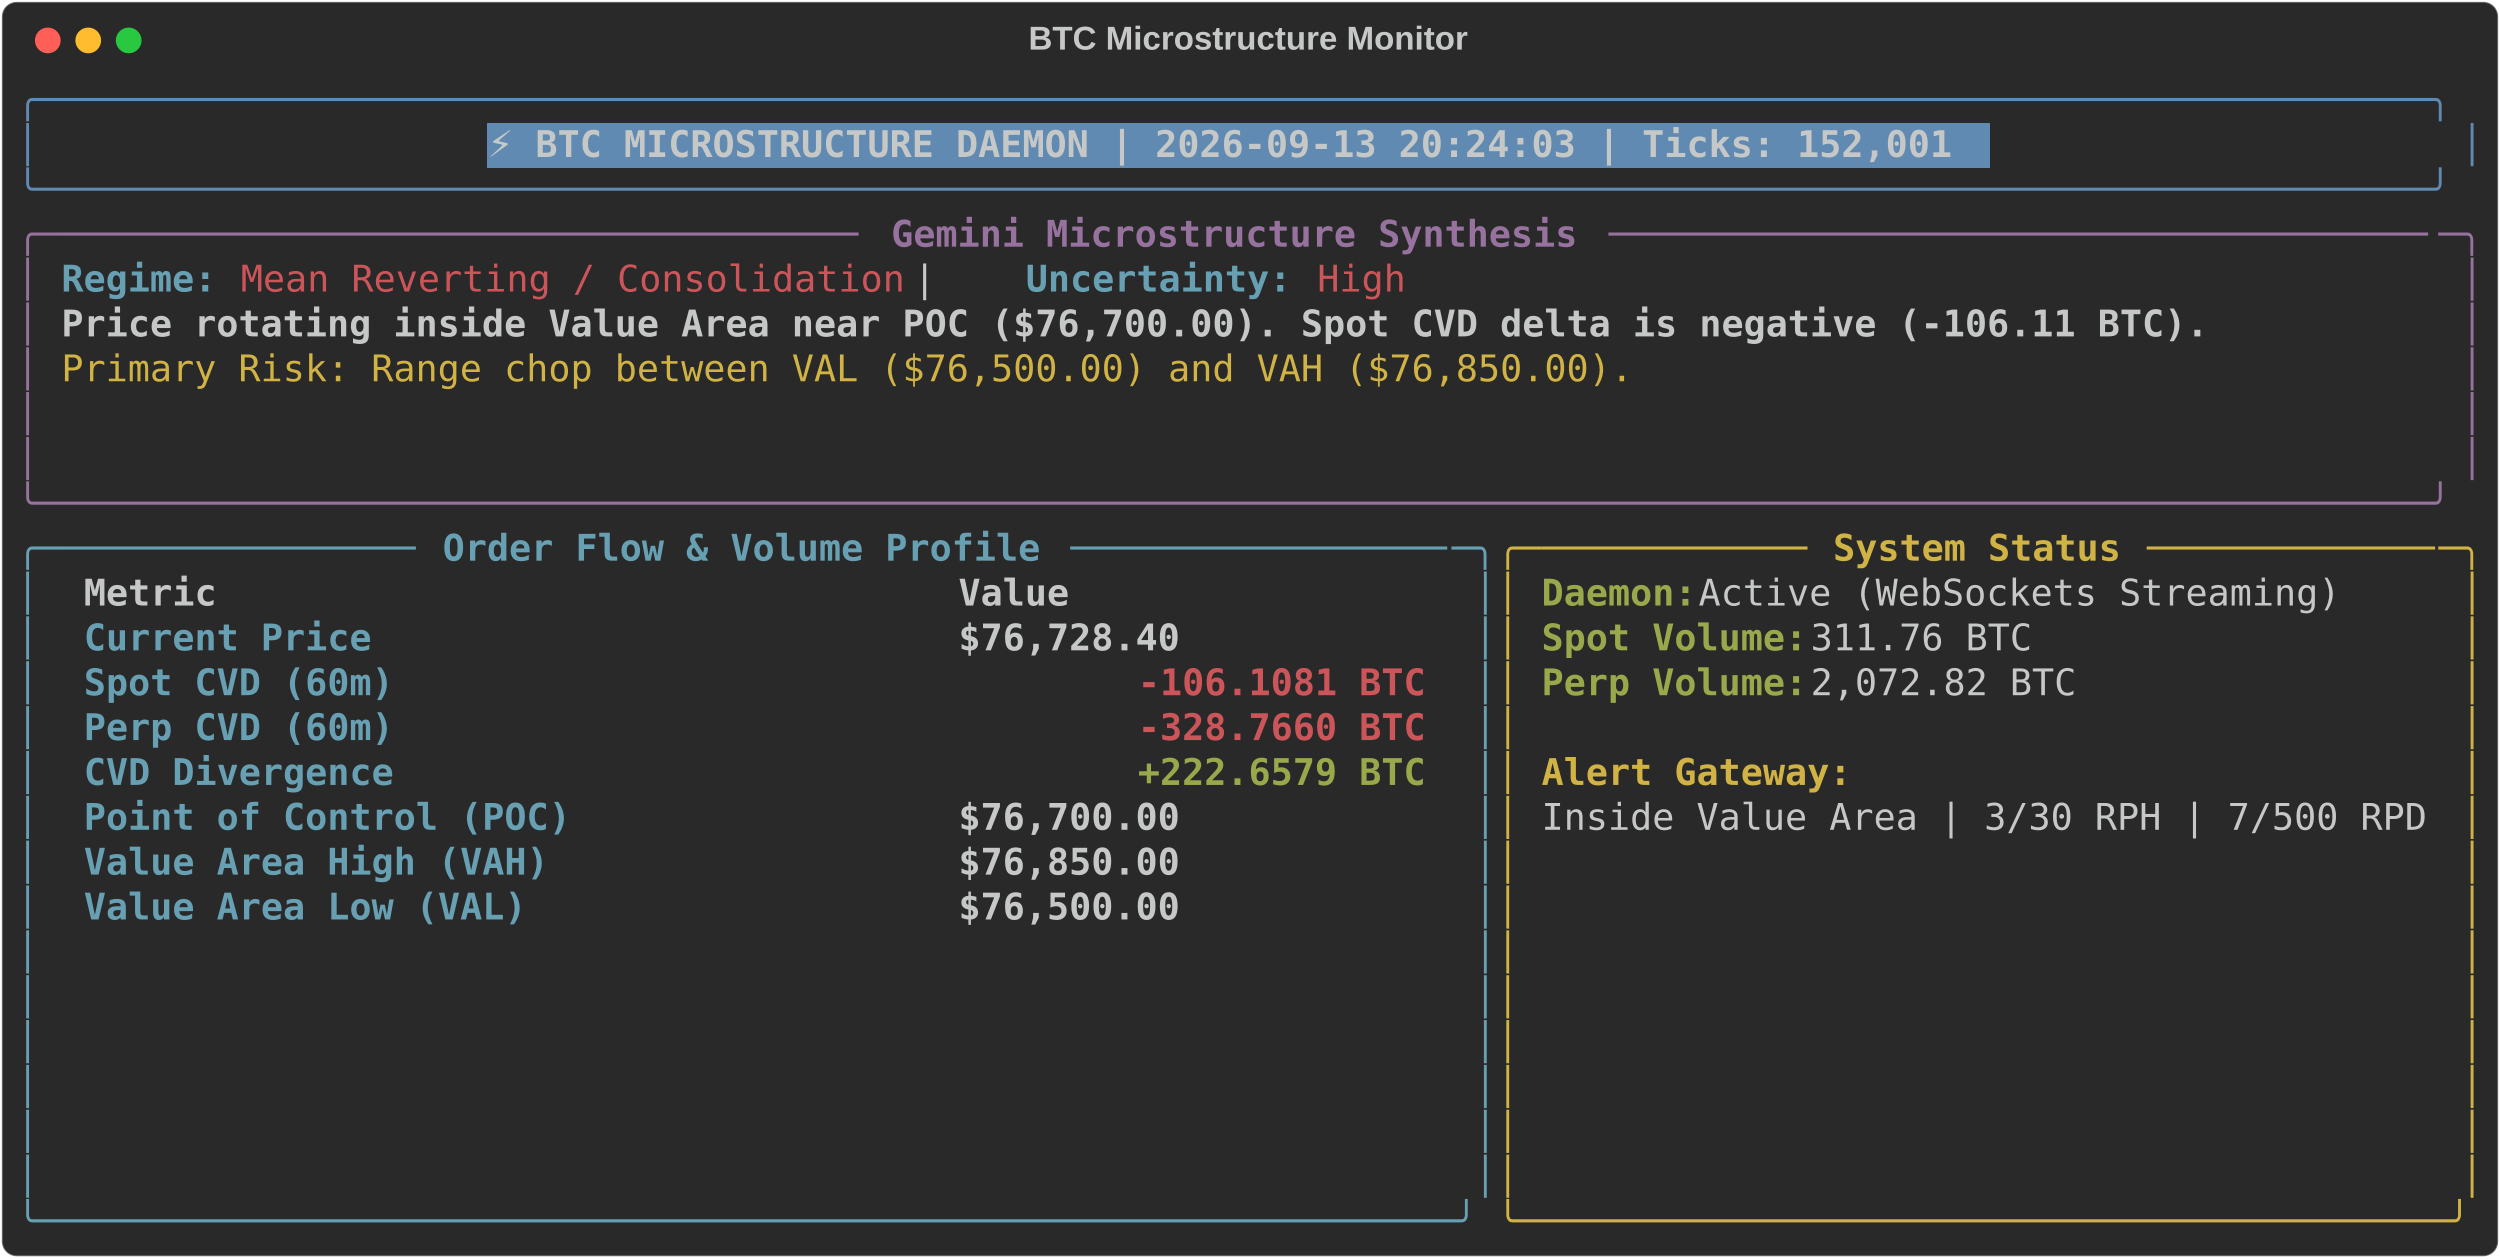
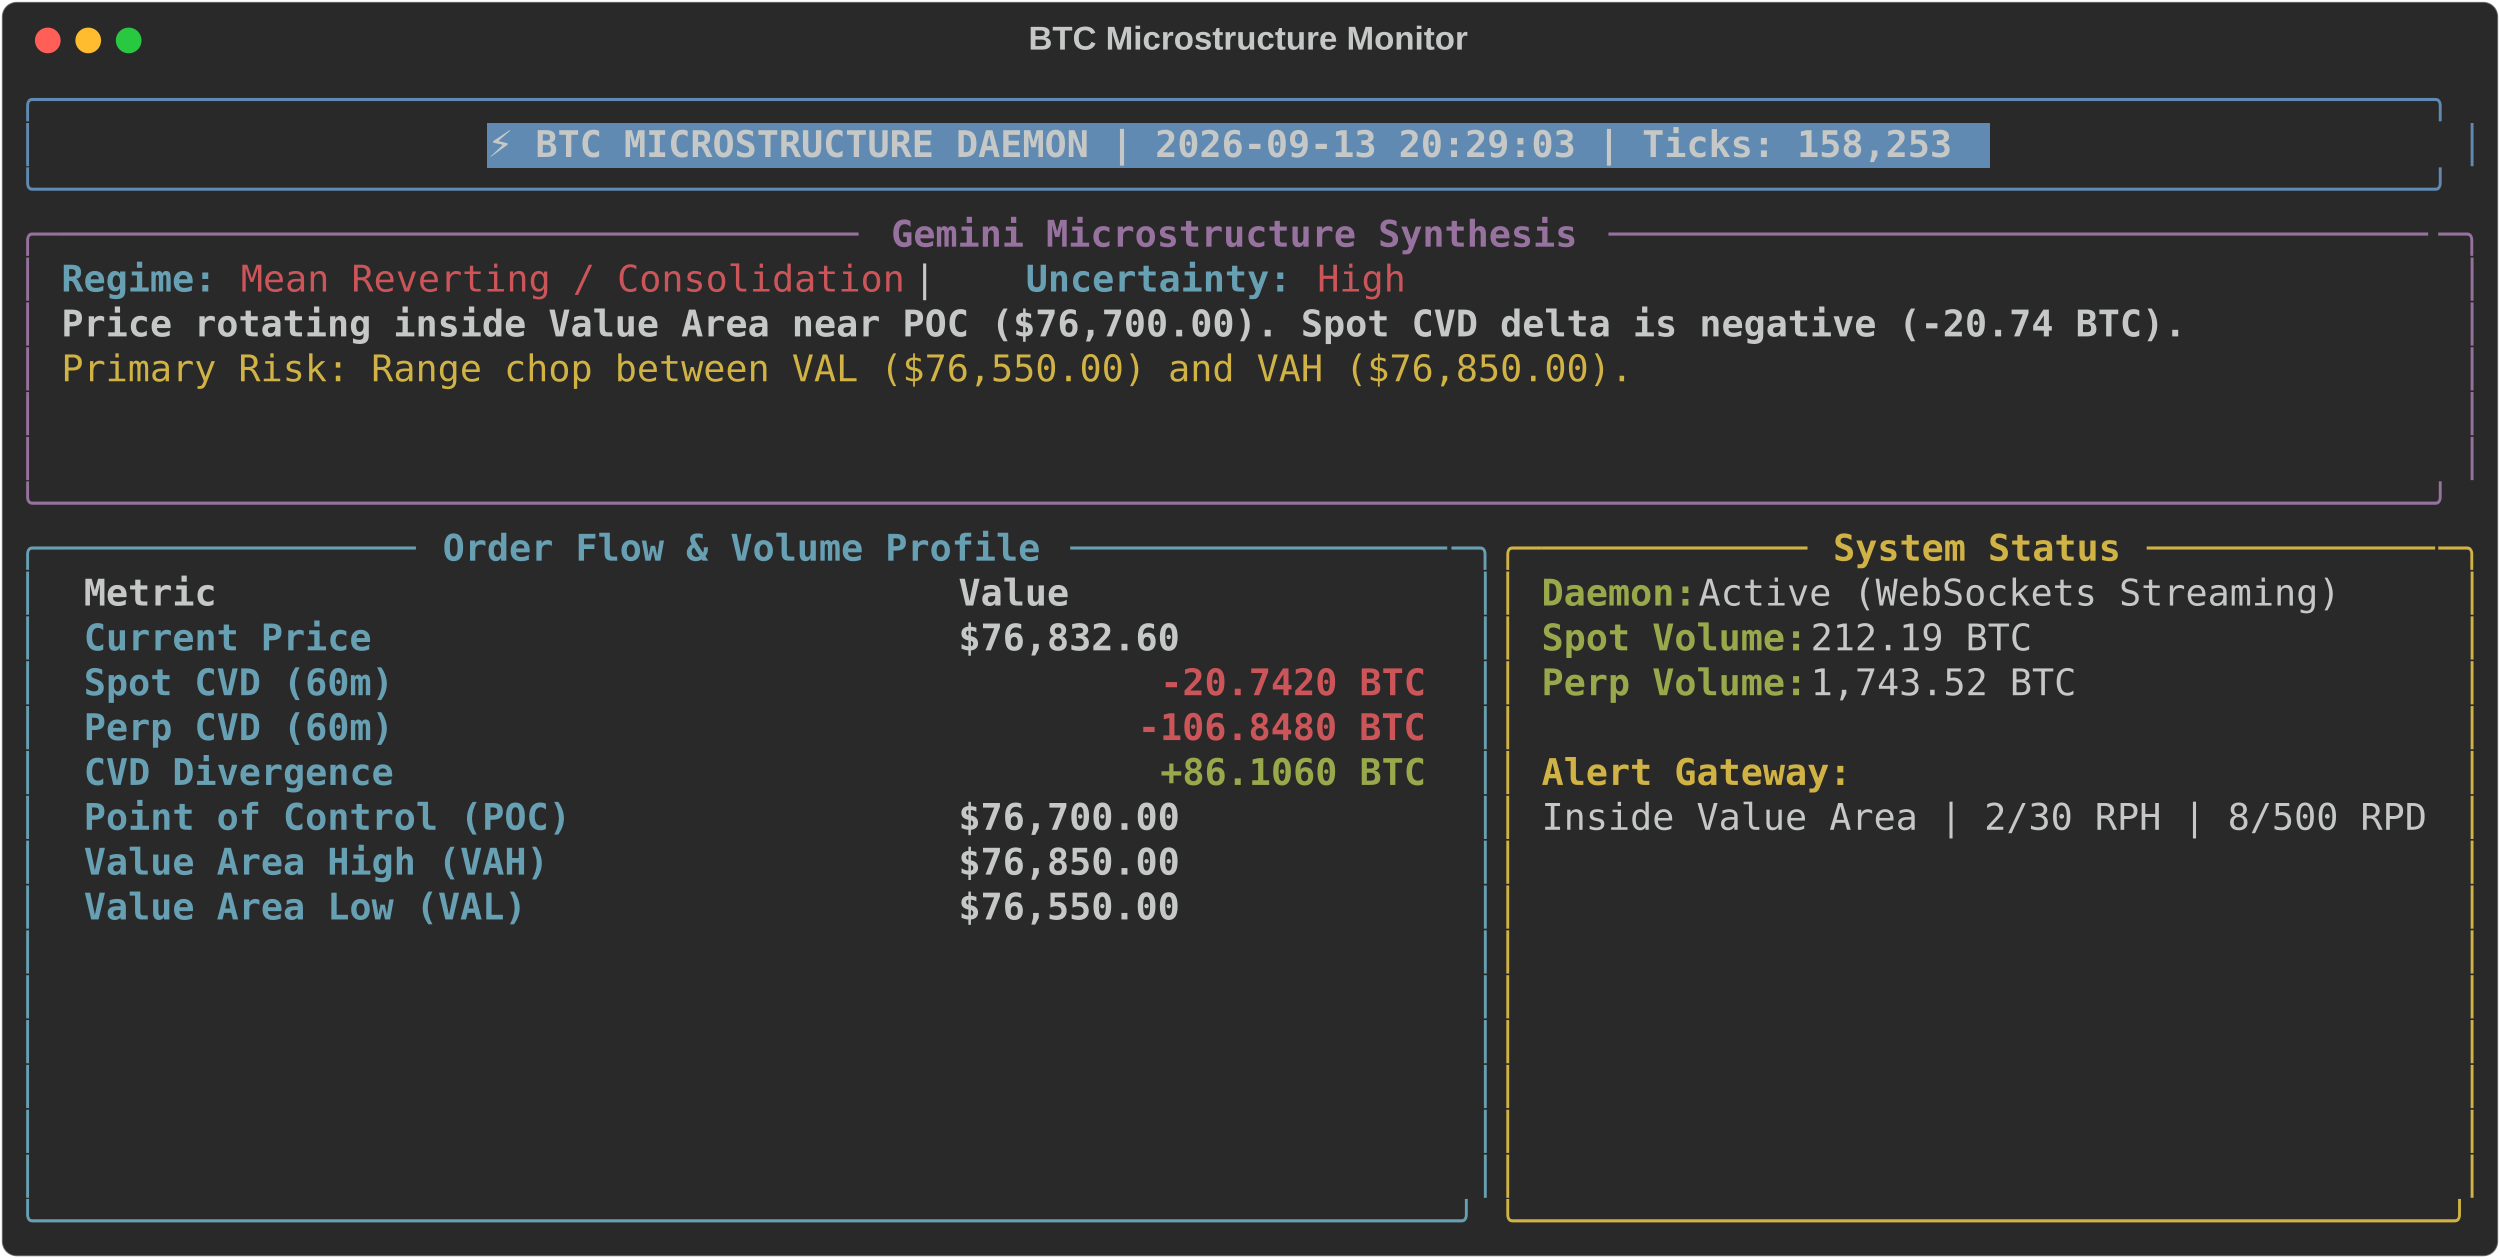
<svg xmlns="http://www.w3.org/2000/svg" class="rich-terminal" viewBox="0 0 1360 684.4">
  <style>

    @font-face {
        font-family: "Fira Code";
        src: local("FiraCode-Regular"),
                url("https://cdnjs.cloudflare.com/ajax/libs/firacode/6.2.0/woff2/FiraCode-Regular.woff2") format("woff2"),
                url("https://cdnjs.cloudflare.com/ajax/libs/firacode/6.2.0/woff/FiraCode-Regular.woff") format("woff");
        font-style: normal;
        font-weight: 400;
    }
    @font-face {
        font-family: "Fira Code";
        src: local("FiraCode-Bold"),
                url("https://cdnjs.cloudflare.com/ajax/libs/firacode/6.2.0/woff2/FiraCode-Bold.woff2") format("woff2"),
                url("https://cdnjs.cloudflare.com/ajax/libs/firacode/6.2.0/woff/FiraCode-Bold.woff") format("woff");
        font-style: bold;
        font-weight: 700;
    }

-     .terminal-3070117604-matrix {
+     .terminal-2724021951-matrix {
        font-family: Fira Code, monospace;
        font-size: 20px;
        line-height: 24.4px;
        font-variant-east-asian: full-width;
    }

-     .terminal-3070117604-title {
+     .terminal-2724021951-title {
        font-size: 18px;
        font-weight: bold;
        font-family: arial;
    }

-     .terminal-3070117604-r1 { fill: #608ab1 }
- .terminal-3070117604-r2 { fill: #c5c8c6 }
- .terminal-3070117604-r3 { fill: #c5c8c6;font-weight: bold }
- .terminal-3070117604-r4 { fill: #98729f }
- .terminal-3070117604-r5 { fill: #98729f;font-weight: bold }
- .terminal-3070117604-r6 { fill: #68a0b3;font-weight: bold }
- .terminal-3070117604-r7 { fill: #cc555a }
- .terminal-3070117604-r8 { fill: #d0b344 }
- .terminal-3070117604-r9 { fill: #68a0b3 }
- .terminal-3070117604-r10 { fill: #d0b344;font-weight: bold }
- .terminal-3070117604-r11 { fill: #98a84b;font-weight: bold }
- .terminal-3070117604-r12 { fill: #cc555a;font-weight: bold }
+     .terminal-2724021951-r1 { fill: #608ab1 }
+ .terminal-2724021951-r2 { fill: #c5c8c6 }
+ .terminal-2724021951-r3 { fill: #c5c8c6;font-weight: bold }
+ .terminal-2724021951-r4 { fill: #98729f }
+ .terminal-2724021951-r5 { fill: #98729f;font-weight: bold }
+ .terminal-2724021951-r6 { fill: #68a0b3;font-weight: bold }
+ .terminal-2724021951-r7 { fill: #cc555a }
+ .terminal-2724021951-r8 { fill: #d0b344 }
+ .terminal-2724021951-r9 { fill: #68a0b3 }
+ .terminal-2724021951-r10 { fill: #d0b344;font-weight: bold }
+ .terminal-2724021951-r11 { fill: #98a84b;font-weight: bold }
+ .terminal-2724021951-r12 { fill: #cc555a;font-weight: bold }
    </style>
  <defs>
-     <clipPath id="terminal-3070117604-clip-terminal">
+     <clipPath id="terminal-2724021951-clip-terminal">
      <rect x="0" y="0" width="1341.0" height="633.4" />
    </clipPath>
-     <clipPath id="terminal-3070117604-line-0">
+     <clipPath id="terminal-2724021951-line-0">
      <rect x="0" y="1.5" width="1342" height="24.65" />
    </clipPath>
-     <clipPath id="terminal-3070117604-line-1">
+     <clipPath id="terminal-2724021951-line-1">
      <rect x="0" y="25.9" width="1342" height="24.65" />
    </clipPath>
-     <clipPath id="terminal-3070117604-line-2">
+     <clipPath id="terminal-2724021951-line-2">
      <rect x="0" y="50.3" width="1342" height="24.65" />
    </clipPath>
-     <clipPath id="terminal-3070117604-line-3">
+     <clipPath id="terminal-2724021951-line-3">
      <rect x="0" y="74.7" width="1342" height="24.65" />
    </clipPath>
-     <clipPath id="terminal-3070117604-line-4">
+     <clipPath id="terminal-2724021951-line-4">
      <rect x="0" y="99.1" width="1342" height="24.65" />
    </clipPath>
-     <clipPath id="terminal-3070117604-line-5">
+     <clipPath id="terminal-2724021951-line-5">
      <rect x="0" y="123.5" width="1342" height="24.65" />
    </clipPath>
-     <clipPath id="terminal-3070117604-line-6">
+     <clipPath id="terminal-2724021951-line-6">
      <rect x="0" y="147.9" width="1342" height="24.65" />
    </clipPath>
-     <clipPath id="terminal-3070117604-line-7">
+     <clipPath id="terminal-2724021951-line-7">
      <rect x="0" y="172.3" width="1342" height="24.65" />
    </clipPath>
-     <clipPath id="terminal-3070117604-line-8">
+     <clipPath id="terminal-2724021951-line-8">
      <rect x="0" y="196.7" width="1342" height="24.65" />
    </clipPath>
-     <clipPath id="terminal-3070117604-line-9">
+     <clipPath id="terminal-2724021951-line-9">
      <rect x="0" y="221.1" width="1342" height="24.65" />
    </clipPath>
-     <clipPath id="terminal-3070117604-line-10">
+     <clipPath id="terminal-2724021951-line-10">
      <rect x="0" y="245.5" width="1342" height="24.65" />
    </clipPath>
-     <clipPath id="terminal-3070117604-line-11">
+     <clipPath id="terminal-2724021951-line-11">
      <rect x="0" y="269.9" width="1342" height="24.65" />
    </clipPath>
-     <clipPath id="terminal-3070117604-line-12">
+     <clipPath id="terminal-2724021951-line-12">
      <rect x="0" y="294.3" width="1342" height="24.65" />
    </clipPath>
-     <clipPath id="terminal-3070117604-line-13">
+     <clipPath id="terminal-2724021951-line-13">
      <rect x="0" y="318.7" width="1342" height="24.65" />
    </clipPath>
-     <clipPath id="terminal-3070117604-line-14">
+     <clipPath id="terminal-2724021951-line-14">
      <rect x="0" y="343.1" width="1342" height="24.65" />
    </clipPath>
-     <clipPath id="terminal-3070117604-line-15">
+     <clipPath id="terminal-2724021951-line-15">
      <rect x="0" y="367.5" width="1342" height="24.65" />
    </clipPath>
-     <clipPath id="terminal-3070117604-line-16">
+     <clipPath id="terminal-2724021951-line-16">
      <rect x="0" y="391.9" width="1342" height="24.65" />
    </clipPath>
-     <clipPath id="terminal-3070117604-line-17">
+     <clipPath id="terminal-2724021951-line-17">
      <rect x="0" y="416.3" width="1342" height="24.65" />
    </clipPath>
-     <clipPath id="terminal-3070117604-line-18">
+     <clipPath id="terminal-2724021951-line-18">
      <rect x="0" y="440.7" width="1342" height="24.65" />
    </clipPath>
-     <clipPath id="terminal-3070117604-line-19">
+     <clipPath id="terminal-2724021951-line-19">
      <rect x="0" y="465.1" width="1342" height="24.65" />
    </clipPath>
-     <clipPath id="terminal-3070117604-line-20">
+     <clipPath id="terminal-2724021951-line-20">
      <rect x="0" y="489.5" width="1342" height="24.65" />
    </clipPath>
-     <clipPath id="terminal-3070117604-line-21">
+     <clipPath id="terminal-2724021951-line-21">
      <rect x="0" y="513.9" width="1342" height="24.65" />
    </clipPath>
-     <clipPath id="terminal-3070117604-line-22">
+     <clipPath id="terminal-2724021951-line-22">
      <rect x="0" y="538.3" width="1342" height="24.65" />
    </clipPath>
-     <clipPath id="terminal-3070117604-line-23">
+     <clipPath id="terminal-2724021951-line-23">
      <rect x="0" y="562.7" width="1342" height="24.65" />
    </clipPath>
-     <clipPath id="terminal-3070117604-line-24">
+     <clipPath id="terminal-2724021951-line-24">
      <rect x="0" y="587.1" width="1342" height="24.65" />
    </clipPath>
  </defs>
  <rect fill="#292929" stroke="rgba(255,255,255,0.35)" stroke-width="1" x="1" y="1" width="1358" height="682.4" rx="8" />
-   <text class="terminal-3070117604-title" fill="#c5c8c6" text-anchor="middle" x="679" y="27">BTC Microstructure Monitor</text>
+   <text class="terminal-2724021951-title" fill="#c5c8c6" text-anchor="middle" x="679" y="27">BTC Microstructure Monitor</text>
  <g transform="translate(26,22)">
    <circle cx="0" cy="0" r="7" fill="#ff5f57" />
    <circle cx="22" cy="0" r="7" fill="#febc2e" />
    <circle cx="44" cy="0" r="7" fill="#28c840" />
  </g>
-   <g transform="translate(9, 41)" clip-path="url(#terminal-3070117604-clip-terminal)">
+   <g transform="translate(9, 41)" clip-path="url(#terminal-2724021951-clip-terminal)">
    <rect fill="#608ab1" x="256.2" y="25.9" width="817.4" height="24.65" shape-rendering="crispEdges" />
-     <g class="terminal-3070117604-matrix">
-       <text class="terminal-3070117604-r1" x="0" y="20" textLength="1342" clip-path="url(#terminal-3070117604-line-0)">╭────────────────────────────────────────────────────────────────────────────────────────────────────────────╮</text>
-       <text class="terminal-3070117604-r2" x="1342" y="20" textLength="12.2" clip-path="url(#terminal-3070117604-line-0)">
- </text>
-       <text class="terminal-3070117604-r1" x="0" y="44.4" textLength="12.2" clip-path="url(#terminal-3070117604-line-1)">│</text>
-       <text class="terminal-3070117604-r3" x="256.2" y="44.4" textLength="805.2" clip-path="url(#terminal-3070117604-line-1)">⚡ BTC MICROSTRUCTURE DAEMON | 2026-09-13 20:24:03 | Ticks: 152,001</text>
-       <text class="terminal-3070117604-r1" x="1329.8" y="44.4" textLength="12.2" clip-path="url(#terminal-3070117604-line-1)">│</text>
-       <text class="terminal-3070117604-r2" x="1342" y="44.4" textLength="12.2" clip-path="url(#terminal-3070117604-line-1)">
- </text>
-       <text class="terminal-3070117604-r1" x="0" y="68.8" textLength="1342" clip-path="url(#terminal-3070117604-line-2)">╰────────────────────────────────────────────────────────────────────────────────────────────────────────────╯</text>
-       <text class="terminal-3070117604-r2" x="1342" y="68.8" textLength="12.2" clip-path="url(#terminal-3070117604-line-2)">
- </text>
-       <text class="terminal-3070117604-r4" x="0" y="93.2" textLength="24.4" clip-path="url(#terminal-3070117604-line-3)">╭─</text>
-       <text class="terminal-3070117604-r4" x="24.4" y="93.2" textLength="439.2" clip-path="url(#terminal-3070117604-line-3)">────────────────────────────────────</text>
-       <text class="terminal-3070117604-r5" x="475.8" y="93.2" textLength="378.2" clip-path="url(#terminal-3070117604-line-3)">Gemini Microstructure Synthesis</text>
-       <text class="terminal-3070117604-r4" x="866.2" y="93.2" textLength="451.4" clip-path="url(#terminal-3070117604-line-3)">─────────────────────────────────────</text>
-       <text class="terminal-3070117604-r4" x="1317.6" y="93.2" textLength="24.4" clip-path="url(#terminal-3070117604-line-3)">─╮</text>
-       <text class="terminal-3070117604-r2" x="1342" y="93.2" textLength="12.2" clip-path="url(#terminal-3070117604-line-3)">
- </text>
-       <text class="terminal-3070117604-r4" x="0" y="117.6" textLength="12.2" clip-path="url(#terminal-3070117604-line-4)">│</text>
-       <text class="terminal-3070117604-r6" x="24.4" y="117.6" textLength="85.4" clip-path="url(#terminal-3070117604-line-4)">Regime:</text>
-       <text class="terminal-3070117604-r7" x="122" y="117.6" textLength="366" clip-path="url(#terminal-3070117604-line-4)">Mean Reverting / Consolidation</text>
-       <text class="terminal-3070117604-r2" x="488" y="117.6" textLength="61" clip-path="url(#terminal-3070117604-line-4)">  |  </text>
-       <text class="terminal-3070117604-r6" x="549" y="117.6" textLength="146.4" clip-path="url(#terminal-3070117604-line-4)">Uncertainty:</text>
-       <text class="terminal-3070117604-r7" x="707.6" y="117.6" textLength="48.8" clip-path="url(#terminal-3070117604-line-4)">High</text>
-       <text class="terminal-3070117604-r4" x="1329.8" y="117.6" textLength="12.2" clip-path="url(#terminal-3070117604-line-4)">│</text>
-       <text class="terminal-3070117604-r2" x="1342" y="117.6" textLength="12.2" clip-path="url(#terminal-3070117604-line-4)">
- </text>
-       <text class="terminal-3070117604-r4" x="0" y="142" textLength="12.2" clip-path="url(#terminal-3070117604-line-5)">│</text>
-       <text class="terminal-3070117604-r3" x="24.4" y="142" textLength="1183.4" clip-path="url(#terminal-3070117604-line-5)">Price rotating inside Value Area near POC ($76,700.00). Spot CVD delta is negative (-106.11 BTC).</text>
-       <text class="terminal-3070117604-r4" x="1329.8" y="142" textLength="12.2" clip-path="url(#terminal-3070117604-line-5)">│</text>
-       <text class="terminal-3070117604-r2" x="1342" y="142" textLength="12.2" clip-path="url(#terminal-3070117604-line-5)">
- </text>
-       <text class="terminal-3070117604-r4" x="0" y="166.4" textLength="12.2" clip-path="url(#terminal-3070117604-line-6)">│</text>
-       <text class="terminal-3070117604-r8" x="24.4" y="166.4" textLength="866.2" clip-path="url(#terminal-3070117604-line-6)">Primary Risk: Range chop between VAL ($76,500.00) and VAH ($76,850.00).</text>
-       <text class="terminal-3070117604-r4" x="1329.8" y="166.4" textLength="12.2" clip-path="url(#terminal-3070117604-line-6)">│</text>
-       <text class="terminal-3070117604-r2" x="1342" y="166.4" textLength="12.2" clip-path="url(#terminal-3070117604-line-6)">
- </text>
-       <text class="terminal-3070117604-r4" x="0" y="190.8" textLength="12.2" clip-path="url(#terminal-3070117604-line-7)">│</text>
-       <text class="terminal-3070117604-r4" x="1329.8" y="190.8" textLength="12.2" clip-path="url(#terminal-3070117604-line-7)">│</text>
-       <text class="terminal-3070117604-r2" x="1342" y="190.8" textLength="12.2" clip-path="url(#terminal-3070117604-line-7)">
- </text>
-       <text class="terminal-3070117604-r4" x="0" y="215.2" textLength="12.2" clip-path="url(#terminal-3070117604-line-8)">│</text>
-       <text class="terminal-3070117604-r4" x="1329.8" y="215.2" textLength="12.2" clip-path="url(#terminal-3070117604-line-8)">│</text>
-       <text class="terminal-3070117604-r2" x="1342" y="215.2" textLength="12.2" clip-path="url(#terminal-3070117604-line-8)">
- </text>
-       <text class="terminal-3070117604-r4" x="0" y="239.6" textLength="1342" clip-path="url(#terminal-3070117604-line-9)">╰────────────────────────────────────────────────────────────────────────────────────────────────────────────╯</text>
-       <text class="terminal-3070117604-r2" x="1342" y="239.6" textLength="12.2" clip-path="url(#terminal-3070117604-line-9)">
- </text>
-       <text class="terminal-3070117604-r9" x="0" y="264" textLength="24.4" clip-path="url(#terminal-3070117604-line-10)">╭─</text>
-       <text class="terminal-3070117604-r9" x="24.4" y="264" textLength="195.2" clip-path="url(#terminal-3070117604-line-10)">────────────────</text>
-       <text class="terminal-3070117604-r6" x="231.8" y="264" textLength="329.4" clip-path="url(#terminal-3070117604-line-10)">Order Flow &amp; Volume Profile</text>
-       <text class="terminal-3070117604-r9" x="573.4" y="264" textLength="207.4" clip-path="url(#terminal-3070117604-line-10)">─────────────────</text>
-       <text class="terminal-3070117604-r9" x="780.8" y="264" textLength="24.4" clip-path="url(#terminal-3070117604-line-10)">─╮</text>
-       <text class="terminal-3070117604-r8" x="805.2" y="264" textLength="24.4" clip-path="url(#terminal-3070117604-line-10)">╭─</text>
-       <text class="terminal-3070117604-r8" x="829.6" y="264" textLength="146.4" clip-path="url(#terminal-3070117604-line-10)">────────────</text>
-       <text class="terminal-3070117604-r10" x="988.2" y="264" textLength="158.6" clip-path="url(#terminal-3070117604-line-10)">System Status</text>
-       <text class="terminal-3070117604-r8" x="1159" y="264" textLength="158.6" clip-path="url(#terminal-3070117604-line-10)">─────────────</text>
-       <text class="terminal-3070117604-r8" x="1317.6" y="264" textLength="24.4" clip-path="url(#terminal-3070117604-line-10)">─╮</text>
-       <text class="terminal-3070117604-r2" x="1342" y="264" textLength="12.2" clip-path="url(#terminal-3070117604-line-10)">
- </text>
-       <text class="terminal-3070117604-r9" x="0" y="288.4" textLength="12.2" clip-path="url(#terminal-3070117604-line-11)">│</text>
-       <text class="terminal-3070117604-r3" x="36.6" y="288.4" textLength="451.4" clip-path="url(#terminal-3070117604-line-11)">Metric                               </text>
-       <text class="terminal-3070117604-r3" x="512.4" y="288.4" textLength="256.2" clip-path="url(#terminal-3070117604-line-11)">                Value</text>
-       <text class="terminal-3070117604-r9" x="793" y="288.4" textLength="12.2" clip-path="url(#terminal-3070117604-line-11)">│</text>
-       <text class="terminal-3070117604-r8" x="805.2" y="288.4" textLength="12.2" clip-path="url(#terminal-3070117604-line-11)">│</text>
-       <text class="terminal-3070117604-r11" x="829.6" y="288.4" textLength="85.4" clip-path="url(#terminal-3070117604-line-11)">Daemon:</text>
-       <text class="terminal-3070117604-r2" x="915" y="288.4" textLength="366" clip-path="url(#terminal-3070117604-line-11)"> Active (WebSockets Streaming)</text>
-       <text class="terminal-3070117604-r8" x="1329.8" y="288.4" textLength="12.2" clip-path="url(#terminal-3070117604-line-11)">│</text>
-       <text class="terminal-3070117604-r2" x="1342" y="288.4" textLength="12.2" clip-path="url(#terminal-3070117604-line-11)">
- </text>
-       <text class="terminal-3070117604-r9" x="0" y="312.8" textLength="12.2" clip-path="url(#terminal-3070117604-line-12)">│</text>
-       <text class="terminal-3070117604-r6" x="36.6" y="312.8" textLength="451.4" clip-path="url(#terminal-3070117604-line-12)">Current Price                        </text>
-       <text class="terminal-3070117604-r3" x="512.4" y="312.8" textLength="256.2" clip-path="url(#terminal-3070117604-line-12)">           $76,728.40</text>
-       <text class="terminal-3070117604-r9" x="793" y="312.8" textLength="12.2" clip-path="url(#terminal-3070117604-line-12)">│</text>
-       <text class="terminal-3070117604-r8" x="805.2" y="312.8" textLength="12.2" clip-path="url(#terminal-3070117604-line-12)">│</text>
-       <text class="terminal-3070117604-r11" x="829.6" y="312.8" textLength="146.4" clip-path="url(#terminal-3070117604-line-12)">Spot Volume:</text>
-       <text class="terminal-3070117604-r2" x="976" y="312.8" textLength="134.2" clip-path="url(#terminal-3070117604-line-12)"> 311.76 BTC</text>
-       <text class="terminal-3070117604-r8" x="1329.8" y="312.8" textLength="12.2" clip-path="url(#terminal-3070117604-line-12)">│</text>
-       <text class="terminal-3070117604-r2" x="1342" y="312.8" textLength="12.2" clip-path="url(#terminal-3070117604-line-12)">
- </text>
-       <text class="terminal-3070117604-r9" x="0" y="337.2" textLength="12.2" clip-path="url(#terminal-3070117604-line-13)">│</text>
-       <text class="terminal-3070117604-r6" x="36.6" y="337.2" textLength="451.4" clip-path="url(#terminal-3070117604-line-13)">Spot CVD (60m)                       </text>
-       <text class="terminal-3070117604-r12" x="610" y="337.2" textLength="158.6" clip-path="url(#terminal-3070117604-line-13)">-106.1081 BTC</text>
-       <text class="terminal-3070117604-r9" x="793" y="337.2" textLength="12.2" clip-path="url(#terminal-3070117604-line-13)">│</text>
-       <text class="terminal-3070117604-r8" x="805.2" y="337.2" textLength="12.2" clip-path="url(#terminal-3070117604-line-13)">│</text>
-       <text class="terminal-3070117604-r11" x="829.6" y="337.2" textLength="146.4" clip-path="url(#terminal-3070117604-line-13)">Perp Volume:</text>
-       <text class="terminal-3070117604-r2" x="976" y="337.2" textLength="158.6" clip-path="url(#terminal-3070117604-line-13)"> 2,072.82 BTC</text>
-       <text class="terminal-3070117604-r8" x="1329.8" y="337.2" textLength="12.2" clip-path="url(#terminal-3070117604-line-13)">│</text>
-       <text class="terminal-3070117604-r2" x="1342" y="337.2" textLength="12.2" clip-path="url(#terminal-3070117604-line-13)">
- </text>
-       <text class="terminal-3070117604-r9" x="0" y="361.6" textLength="12.2" clip-path="url(#terminal-3070117604-line-14)">│</text>
-       <text class="terminal-3070117604-r6" x="36.6" y="361.6" textLength="451.4" clip-path="url(#terminal-3070117604-line-14)">Perp CVD (60m)                       </text>
-       <text class="terminal-3070117604-r12" x="610" y="361.6" textLength="158.6" clip-path="url(#terminal-3070117604-line-14)">-328.7660 BTC</text>
-       <text class="terminal-3070117604-r9" x="793" y="361.6" textLength="12.2" clip-path="url(#terminal-3070117604-line-14)">│</text>
-       <text class="terminal-3070117604-r8" x="805.2" y="361.6" textLength="12.2" clip-path="url(#terminal-3070117604-line-14)">│</text>
-       <text class="terminal-3070117604-r8" x="1329.8" y="361.6" textLength="12.2" clip-path="url(#terminal-3070117604-line-14)">│</text>
-       <text class="terminal-3070117604-r2" x="1342" y="361.6" textLength="12.2" clip-path="url(#terminal-3070117604-line-14)">
- </text>
-       <text class="terminal-3070117604-r9" x="0" y="386" textLength="12.2" clip-path="url(#terminal-3070117604-line-15)">│</text>
-       <text class="terminal-3070117604-r6" x="36.6" y="386" textLength="451.4" clip-path="url(#terminal-3070117604-line-15)">CVD Divergence                       </text>
-       <text class="terminal-3070117604-r11" x="610" y="386" textLength="158.6" clip-path="url(#terminal-3070117604-line-15)">+222.6579 BTC</text>
-       <text class="terminal-3070117604-r9" x="793" y="386" textLength="12.2" clip-path="url(#terminal-3070117604-line-15)">│</text>
-       <text class="terminal-3070117604-r8" x="805.2" y="386" textLength="12.2" clip-path="url(#terminal-3070117604-line-15)">│</text>
-       <text class="terminal-3070117604-r10" x="829.6" y="386" textLength="170.8" clip-path="url(#terminal-3070117604-line-15)">Alert Gateway:</text>
-       <text class="terminal-3070117604-r8" x="1329.8" y="386" textLength="12.2" clip-path="url(#terminal-3070117604-line-15)">│</text>
-       <text class="terminal-3070117604-r2" x="1342" y="386" textLength="12.2" clip-path="url(#terminal-3070117604-line-15)">
- </text>
-       <text class="terminal-3070117604-r9" x="0" y="410.4" textLength="12.2" clip-path="url(#terminal-3070117604-line-16)">│</text>
-       <text class="terminal-3070117604-r6" x="36.6" y="410.4" textLength="451.4" clip-path="url(#terminal-3070117604-line-16)">Point of Control (POC)               </text>
-       <text class="terminal-3070117604-r3" x="512.4" y="410.4" textLength="256.2" clip-path="url(#terminal-3070117604-line-16)">           $76,700.00</text>
-       <text class="terminal-3070117604-r9" x="793" y="410.4" textLength="12.2" clip-path="url(#terminal-3070117604-line-16)">│</text>
-       <text class="terminal-3070117604-r8" x="805.2" y="410.4" textLength="12.2" clip-path="url(#terminal-3070117604-line-16)">│</text>
-       <text class="terminal-3070117604-r2" x="829.6" y="410.4" textLength="488" clip-path="url(#terminal-3070117604-line-16)">Inside Value Area | 3/30 RPH | 7/500 RPD</text>
-       <text class="terminal-3070117604-r8" x="1329.8" y="410.4" textLength="12.2" clip-path="url(#terminal-3070117604-line-16)">│</text>
-       <text class="terminal-3070117604-r2" x="1342" y="410.4" textLength="12.2" clip-path="url(#terminal-3070117604-line-16)">
- </text>
-       <text class="terminal-3070117604-r9" x="0" y="434.8" textLength="12.2" clip-path="url(#terminal-3070117604-line-17)">│</text>
-       <text class="terminal-3070117604-r6" x="36.6" y="434.8" textLength="451.4" clip-path="url(#terminal-3070117604-line-17)">Value Area High (VAH)                </text>
-       <text class="terminal-3070117604-r3" x="512.4" y="434.8" textLength="256.2" clip-path="url(#terminal-3070117604-line-17)">           $76,850.00</text>
-       <text class="terminal-3070117604-r9" x="793" y="434.8" textLength="12.2" clip-path="url(#terminal-3070117604-line-17)">│</text>
-       <text class="terminal-3070117604-r8" x="805.2" y="434.8" textLength="12.2" clip-path="url(#terminal-3070117604-line-17)">│</text>
-       <text class="terminal-3070117604-r8" x="1329.8" y="434.8" textLength="12.2" clip-path="url(#terminal-3070117604-line-17)">│</text>
-       <text class="terminal-3070117604-r2" x="1342" y="434.8" textLength="12.2" clip-path="url(#terminal-3070117604-line-17)">
- </text>
-       <text class="terminal-3070117604-r9" x="0" y="459.2" textLength="12.2" clip-path="url(#terminal-3070117604-line-18)">│</text>
-       <text class="terminal-3070117604-r6" x="36.6" y="459.2" textLength="451.4" clip-path="url(#terminal-3070117604-line-18)">Value Area Low (VAL)                 </text>
-       <text class="terminal-3070117604-r3" x="512.4" y="459.2" textLength="256.2" clip-path="url(#terminal-3070117604-line-18)">           $76,500.00</text>
-       <text class="terminal-3070117604-r9" x="793" y="459.2" textLength="12.2" clip-path="url(#terminal-3070117604-line-18)">│</text>
-       <text class="terminal-3070117604-r8" x="805.2" y="459.2" textLength="12.2" clip-path="url(#terminal-3070117604-line-18)">│</text>
-       <text class="terminal-3070117604-r8" x="1329.8" y="459.2" textLength="12.2" clip-path="url(#terminal-3070117604-line-18)">│</text>
-       <text class="terminal-3070117604-r2" x="1342" y="459.2" textLength="12.2" clip-path="url(#terminal-3070117604-line-18)">
- </text>
-       <text class="terminal-3070117604-r9" x="0" y="483.6" textLength="12.2" clip-path="url(#terminal-3070117604-line-19)">│</text>
-       <text class="terminal-3070117604-r9" x="793" y="483.6" textLength="12.2" clip-path="url(#terminal-3070117604-line-19)">│</text>
-       <text class="terminal-3070117604-r8" x="805.2" y="483.6" textLength="12.2" clip-path="url(#terminal-3070117604-line-19)">│</text>
-       <text class="terminal-3070117604-r8" x="1329.8" y="483.6" textLength="12.2" clip-path="url(#terminal-3070117604-line-19)">│</text>
-       <text class="terminal-3070117604-r2" x="1342" y="483.6" textLength="12.2" clip-path="url(#terminal-3070117604-line-19)">
- </text>
-       <text class="terminal-3070117604-r9" x="0" y="508" textLength="12.2" clip-path="url(#terminal-3070117604-line-20)">│</text>
-       <text class="terminal-3070117604-r9" x="793" y="508" textLength="12.2" clip-path="url(#terminal-3070117604-line-20)">│</text>
-       <text class="terminal-3070117604-r8" x="805.2" y="508" textLength="12.2" clip-path="url(#terminal-3070117604-line-20)">│</text>
-       <text class="terminal-3070117604-r8" x="1329.8" y="508" textLength="12.2" clip-path="url(#terminal-3070117604-line-20)">│</text>
-       <text class="terminal-3070117604-r2" x="1342" y="508" textLength="12.2" clip-path="url(#terminal-3070117604-line-20)">
- </text>
-       <text class="terminal-3070117604-r9" x="0" y="532.4" textLength="12.2" clip-path="url(#terminal-3070117604-line-21)">│</text>
-       <text class="terminal-3070117604-r9" x="793" y="532.4" textLength="12.2" clip-path="url(#terminal-3070117604-line-21)">│</text>
-       <text class="terminal-3070117604-r8" x="805.2" y="532.4" textLength="12.2" clip-path="url(#terminal-3070117604-line-21)">│</text>
-       <text class="terminal-3070117604-r8" x="1329.8" y="532.4" textLength="12.2" clip-path="url(#terminal-3070117604-line-21)">│</text>
-       <text class="terminal-3070117604-r2" x="1342" y="532.4" textLength="12.2" clip-path="url(#terminal-3070117604-line-21)">
- </text>
-       <text class="terminal-3070117604-r9" x="0" y="556.8" textLength="12.2" clip-path="url(#terminal-3070117604-line-22)">│</text>
-       <text class="terminal-3070117604-r9" x="793" y="556.8" textLength="12.2" clip-path="url(#terminal-3070117604-line-22)">│</text>
-       <text class="terminal-3070117604-r8" x="805.2" y="556.8" textLength="12.2" clip-path="url(#terminal-3070117604-line-22)">│</text>
-       <text class="terminal-3070117604-r8" x="1329.8" y="556.8" textLength="12.2" clip-path="url(#terminal-3070117604-line-22)">│</text>
-       <text class="terminal-3070117604-r2" x="1342" y="556.8" textLength="12.2" clip-path="url(#terminal-3070117604-line-22)">
- </text>
-       <text class="terminal-3070117604-r9" x="0" y="581.2" textLength="12.2" clip-path="url(#terminal-3070117604-line-23)">│</text>
-       <text class="terminal-3070117604-r9" x="793" y="581.2" textLength="12.2" clip-path="url(#terminal-3070117604-line-23)">│</text>
-       <text class="terminal-3070117604-r8" x="805.2" y="581.2" textLength="12.2" clip-path="url(#terminal-3070117604-line-23)">│</text>
-       <text class="terminal-3070117604-r8" x="1329.8" y="581.2" textLength="12.2" clip-path="url(#terminal-3070117604-line-23)">│</text>
-       <text class="terminal-3070117604-r2" x="1342" y="581.2" textLength="12.2" clip-path="url(#terminal-3070117604-line-23)">
- </text>
-       <text class="terminal-3070117604-r9" x="0" y="605.6" textLength="12.2" clip-path="url(#terminal-3070117604-line-24)">│</text>
-       <text class="terminal-3070117604-r9" x="793" y="605.6" textLength="12.2" clip-path="url(#terminal-3070117604-line-24)">│</text>
-       <text class="terminal-3070117604-r8" x="805.2" y="605.6" textLength="12.2" clip-path="url(#terminal-3070117604-line-24)">│</text>
-       <text class="terminal-3070117604-r8" x="1329.8" y="605.6" textLength="12.2" clip-path="url(#terminal-3070117604-line-24)">│</text>
-       <text class="terminal-3070117604-r2" x="1342" y="605.6" textLength="12.2" clip-path="url(#terminal-3070117604-line-24)">
- </text>
-       <text class="terminal-3070117604-r9" x="0" y="630" textLength="805.2" clip-path="url(#terminal-3070117604-line-25)">╰────────────────────────────────────────────────────────────────╯</text>
-       <text class="terminal-3070117604-r8" x="805.2" y="630" textLength="536.8" clip-path="url(#terminal-3070117604-line-25)">╰──────────────────────────────────────────╯</text>
-       <text class="terminal-3070117604-r2" x="1342" y="630" textLength="12.2" clip-path="url(#terminal-3070117604-line-25)">
+     <g class="terminal-2724021951-matrix">
+       <text class="terminal-2724021951-r1" x="0" y="20" textLength="1342" clip-path="url(#terminal-2724021951-line-0)">╭────────────────────────────────────────────────────────────────────────────────────────────────────────────╮</text>
+       <text class="terminal-2724021951-r2" x="1342" y="20" textLength="12.2" clip-path="url(#terminal-2724021951-line-0)">
+ </text>
+       <text class="terminal-2724021951-r1" x="0" y="44.4" textLength="12.2" clip-path="url(#terminal-2724021951-line-1)">│</text>
+       <text class="terminal-2724021951-r3" x="256.2" y="44.4" textLength="805.2" clip-path="url(#terminal-2724021951-line-1)">⚡ BTC MICROSTRUCTURE DAEMON | 2026-09-13 20:29:03 | Ticks: 158,253</text>
+       <text class="terminal-2724021951-r1" x="1329.8" y="44.4" textLength="12.2" clip-path="url(#terminal-2724021951-line-1)">│</text>
+       <text class="terminal-2724021951-r2" x="1342" y="44.4" textLength="12.2" clip-path="url(#terminal-2724021951-line-1)">
+ </text>
+       <text class="terminal-2724021951-r1" x="0" y="68.8" textLength="1342" clip-path="url(#terminal-2724021951-line-2)">╰────────────────────────────────────────────────────────────────────────────────────────────────────────────╯</text>
+       <text class="terminal-2724021951-r2" x="1342" y="68.8" textLength="12.2" clip-path="url(#terminal-2724021951-line-2)">
+ </text>
+       <text class="terminal-2724021951-r4" x="0" y="93.2" textLength="24.4" clip-path="url(#terminal-2724021951-line-3)">╭─</text>
+       <text class="terminal-2724021951-r4" x="24.4" y="93.2" textLength="439.2" clip-path="url(#terminal-2724021951-line-3)">────────────────────────────────────</text>
+       <text class="terminal-2724021951-r5" x="475.8" y="93.2" textLength="378.2" clip-path="url(#terminal-2724021951-line-3)">Gemini Microstructure Synthesis</text>
+       <text class="terminal-2724021951-r4" x="866.2" y="93.2" textLength="451.4" clip-path="url(#terminal-2724021951-line-3)">─────────────────────────────────────</text>
+       <text class="terminal-2724021951-r4" x="1317.6" y="93.2" textLength="24.4" clip-path="url(#terminal-2724021951-line-3)">─╮</text>
+       <text class="terminal-2724021951-r2" x="1342" y="93.2" textLength="12.2" clip-path="url(#terminal-2724021951-line-3)">
+ </text>
+       <text class="terminal-2724021951-r4" x="0" y="117.6" textLength="12.2" clip-path="url(#terminal-2724021951-line-4)">│</text>
+       <text class="terminal-2724021951-r6" x="24.4" y="117.6" textLength="85.4" clip-path="url(#terminal-2724021951-line-4)">Regime:</text>
+       <text class="terminal-2724021951-r7" x="122" y="117.6" textLength="366" clip-path="url(#terminal-2724021951-line-4)">Mean Reverting / Consolidation</text>
+       <text class="terminal-2724021951-r2" x="488" y="117.6" textLength="61" clip-path="url(#terminal-2724021951-line-4)">  |  </text>
+       <text class="terminal-2724021951-r6" x="549" y="117.6" textLength="146.4" clip-path="url(#terminal-2724021951-line-4)">Uncertainty:</text>
+       <text class="terminal-2724021951-r7" x="707.6" y="117.6" textLength="48.8" clip-path="url(#terminal-2724021951-line-4)">High</text>
+       <text class="terminal-2724021951-r4" x="1329.8" y="117.6" textLength="12.2" clip-path="url(#terminal-2724021951-line-4)">│</text>
+       <text class="terminal-2724021951-r2" x="1342" y="117.6" textLength="12.2" clip-path="url(#terminal-2724021951-line-4)">
+ </text>
+       <text class="terminal-2724021951-r4" x="0" y="142" textLength="12.2" clip-path="url(#terminal-2724021951-line-5)">│</text>
+       <text class="terminal-2724021951-r3" x="24.4" y="142" textLength="1171.2" clip-path="url(#terminal-2724021951-line-5)">Price rotating inside Value Area near POC ($76,700.00). Spot CVD delta is negative (-20.74 BTC).</text>
+       <text class="terminal-2724021951-r4" x="1329.8" y="142" textLength="12.2" clip-path="url(#terminal-2724021951-line-5)">│</text>
+       <text class="terminal-2724021951-r2" x="1342" y="142" textLength="12.2" clip-path="url(#terminal-2724021951-line-5)">
+ </text>
+       <text class="terminal-2724021951-r4" x="0" y="166.4" textLength="12.2" clip-path="url(#terminal-2724021951-line-6)">│</text>
+       <text class="terminal-2724021951-r8" x="24.4" y="166.4" textLength="866.2" clip-path="url(#terminal-2724021951-line-6)">Primary Risk: Range chop between VAL ($76,550.00) and VAH ($76,850.00).</text>
+       <text class="terminal-2724021951-r4" x="1329.8" y="166.4" textLength="12.2" clip-path="url(#terminal-2724021951-line-6)">│</text>
+       <text class="terminal-2724021951-r2" x="1342" y="166.4" textLength="12.2" clip-path="url(#terminal-2724021951-line-6)">
+ </text>
+       <text class="terminal-2724021951-r4" x="0" y="190.8" textLength="12.2" clip-path="url(#terminal-2724021951-line-7)">│</text>
+       <text class="terminal-2724021951-r4" x="1329.8" y="190.8" textLength="12.2" clip-path="url(#terminal-2724021951-line-7)">│</text>
+       <text class="terminal-2724021951-r2" x="1342" y="190.8" textLength="12.2" clip-path="url(#terminal-2724021951-line-7)">
+ </text>
+       <text class="terminal-2724021951-r4" x="0" y="215.2" textLength="12.2" clip-path="url(#terminal-2724021951-line-8)">│</text>
+       <text class="terminal-2724021951-r4" x="1329.8" y="215.2" textLength="12.2" clip-path="url(#terminal-2724021951-line-8)">│</text>
+       <text class="terminal-2724021951-r2" x="1342" y="215.2" textLength="12.2" clip-path="url(#terminal-2724021951-line-8)">
+ </text>
+       <text class="terminal-2724021951-r4" x="0" y="239.6" textLength="1342" clip-path="url(#terminal-2724021951-line-9)">╰────────────────────────────────────────────────────────────────────────────────────────────────────────────╯</text>
+       <text class="terminal-2724021951-r2" x="1342" y="239.6" textLength="12.2" clip-path="url(#terminal-2724021951-line-9)">
+ </text>
+       <text class="terminal-2724021951-r9" x="0" y="264" textLength="24.4" clip-path="url(#terminal-2724021951-line-10)">╭─</text>
+       <text class="terminal-2724021951-r9" x="24.4" y="264" textLength="195.2" clip-path="url(#terminal-2724021951-line-10)">────────────────</text>
+       <text class="terminal-2724021951-r6" x="231.8" y="264" textLength="329.4" clip-path="url(#terminal-2724021951-line-10)">Order Flow &amp; Volume Profile</text>
+       <text class="terminal-2724021951-r9" x="573.4" y="264" textLength="207.4" clip-path="url(#terminal-2724021951-line-10)">─────────────────</text>
+       <text class="terminal-2724021951-r9" x="780.8" y="264" textLength="24.4" clip-path="url(#terminal-2724021951-line-10)">─╮</text>
+       <text class="terminal-2724021951-r8" x="805.2" y="264" textLength="24.4" clip-path="url(#terminal-2724021951-line-10)">╭─</text>
+       <text class="terminal-2724021951-r8" x="829.6" y="264" textLength="146.4" clip-path="url(#terminal-2724021951-line-10)">────────────</text>
+       <text class="terminal-2724021951-r10" x="988.2" y="264" textLength="158.6" clip-path="url(#terminal-2724021951-line-10)">System Status</text>
+       <text class="terminal-2724021951-r8" x="1159" y="264" textLength="158.6" clip-path="url(#terminal-2724021951-line-10)">─────────────</text>
+       <text class="terminal-2724021951-r8" x="1317.6" y="264" textLength="24.4" clip-path="url(#terminal-2724021951-line-10)">─╮</text>
+       <text class="terminal-2724021951-r2" x="1342" y="264" textLength="12.2" clip-path="url(#terminal-2724021951-line-10)">
+ </text>
+       <text class="terminal-2724021951-r9" x="0" y="288.4" textLength="12.2" clip-path="url(#terminal-2724021951-line-11)">│</text>
+       <text class="terminal-2724021951-r3" x="36.6" y="288.4" textLength="451.4" clip-path="url(#terminal-2724021951-line-11)">Metric                               </text>
+       <text class="terminal-2724021951-r3" x="512.4" y="288.4" textLength="256.2" clip-path="url(#terminal-2724021951-line-11)">                Value</text>
+       <text class="terminal-2724021951-r9" x="793" y="288.4" textLength="12.2" clip-path="url(#terminal-2724021951-line-11)">│</text>
+       <text class="terminal-2724021951-r8" x="805.2" y="288.4" textLength="12.2" clip-path="url(#terminal-2724021951-line-11)">│</text>
+       <text class="terminal-2724021951-r11" x="829.6" y="288.4" textLength="85.4" clip-path="url(#terminal-2724021951-line-11)">Daemon:</text>
+       <text class="terminal-2724021951-r2" x="915" y="288.4" textLength="366" clip-path="url(#terminal-2724021951-line-11)"> Active (WebSockets Streaming)</text>
+       <text class="terminal-2724021951-r8" x="1329.8" y="288.4" textLength="12.2" clip-path="url(#terminal-2724021951-line-11)">│</text>
+       <text class="terminal-2724021951-r2" x="1342" y="288.4" textLength="12.2" clip-path="url(#terminal-2724021951-line-11)">
+ </text>
+       <text class="terminal-2724021951-r9" x="0" y="312.8" textLength="12.2" clip-path="url(#terminal-2724021951-line-12)">│</text>
+       <text class="terminal-2724021951-r6" x="36.6" y="312.8" textLength="451.4" clip-path="url(#terminal-2724021951-line-12)">Current Price                        </text>
+       <text class="terminal-2724021951-r3" x="512.4" y="312.8" textLength="256.2" clip-path="url(#terminal-2724021951-line-12)">           $76,832.60</text>
+       <text class="terminal-2724021951-r9" x="793" y="312.8" textLength="12.2" clip-path="url(#terminal-2724021951-line-12)">│</text>
+       <text class="terminal-2724021951-r8" x="805.2" y="312.8" textLength="12.2" clip-path="url(#terminal-2724021951-line-12)">│</text>
+       <text class="terminal-2724021951-r11" x="829.6" y="312.8" textLength="146.4" clip-path="url(#terminal-2724021951-line-12)">Spot Volume:</text>
+       <text class="terminal-2724021951-r2" x="976" y="312.8" textLength="134.2" clip-path="url(#terminal-2724021951-line-12)"> 212.19 BTC</text>
+       <text class="terminal-2724021951-r8" x="1329.8" y="312.8" textLength="12.2" clip-path="url(#terminal-2724021951-line-12)">│</text>
+       <text class="terminal-2724021951-r2" x="1342" y="312.8" textLength="12.2" clip-path="url(#terminal-2724021951-line-12)">
+ </text>
+       <text class="terminal-2724021951-r9" x="0" y="337.2" textLength="12.2" clip-path="url(#terminal-2724021951-line-13)">│</text>
+       <text class="terminal-2724021951-r6" x="36.6" y="337.2" textLength="451.4" clip-path="url(#terminal-2724021951-line-13)">Spot CVD (60m)                       </text>
+       <text class="terminal-2724021951-r12" x="622.2" y="337.2" textLength="146.4" clip-path="url(#terminal-2724021951-line-13)">-20.7420 BTC</text>
+       <text class="terminal-2724021951-r9" x="793" y="337.2" textLength="12.2" clip-path="url(#terminal-2724021951-line-13)">│</text>
+       <text class="terminal-2724021951-r8" x="805.2" y="337.2" textLength="12.2" clip-path="url(#terminal-2724021951-line-13)">│</text>
+       <text class="terminal-2724021951-r11" x="829.6" y="337.2" textLength="146.4" clip-path="url(#terminal-2724021951-line-13)">Perp Volume:</text>
+       <text class="terminal-2724021951-r2" x="976" y="337.2" textLength="158.6" clip-path="url(#terminal-2724021951-line-13)"> 1,743.52 BTC</text>
+       <text class="terminal-2724021951-r8" x="1329.8" y="337.2" textLength="12.2" clip-path="url(#terminal-2724021951-line-13)">│</text>
+       <text class="terminal-2724021951-r2" x="1342" y="337.2" textLength="12.2" clip-path="url(#terminal-2724021951-line-13)">
+ </text>
+       <text class="terminal-2724021951-r9" x="0" y="361.6" textLength="12.2" clip-path="url(#terminal-2724021951-line-14)">│</text>
+       <text class="terminal-2724021951-r6" x="36.6" y="361.6" textLength="451.4" clip-path="url(#terminal-2724021951-line-14)">Perp CVD (60m)                       </text>
+       <text class="terminal-2724021951-r12" x="610" y="361.6" textLength="158.6" clip-path="url(#terminal-2724021951-line-14)">-106.8480 BTC</text>
+       <text class="terminal-2724021951-r9" x="793" y="361.6" textLength="12.2" clip-path="url(#terminal-2724021951-line-14)">│</text>
+       <text class="terminal-2724021951-r8" x="805.2" y="361.6" textLength="12.2" clip-path="url(#terminal-2724021951-line-14)">│</text>
+       <text class="terminal-2724021951-r8" x="1329.8" y="361.6" textLength="12.2" clip-path="url(#terminal-2724021951-line-14)">│</text>
+       <text class="terminal-2724021951-r2" x="1342" y="361.6" textLength="12.2" clip-path="url(#terminal-2724021951-line-14)">
+ </text>
+       <text class="terminal-2724021951-r9" x="0" y="386" textLength="12.2" clip-path="url(#terminal-2724021951-line-15)">│</text>
+       <text class="terminal-2724021951-r6" x="36.6" y="386" textLength="451.4" clip-path="url(#terminal-2724021951-line-15)">CVD Divergence                       </text>
+       <text class="terminal-2724021951-r11" x="622.2" y="386" textLength="146.4" clip-path="url(#terminal-2724021951-line-15)">+86.1060 BTC</text>
+       <text class="terminal-2724021951-r9" x="793" y="386" textLength="12.2" clip-path="url(#terminal-2724021951-line-15)">│</text>
+       <text class="terminal-2724021951-r8" x="805.2" y="386" textLength="12.2" clip-path="url(#terminal-2724021951-line-15)">│</text>
+       <text class="terminal-2724021951-r10" x="829.6" y="386" textLength="170.8" clip-path="url(#terminal-2724021951-line-15)">Alert Gateway:</text>
+       <text class="terminal-2724021951-r8" x="1329.8" y="386" textLength="12.2" clip-path="url(#terminal-2724021951-line-15)">│</text>
+       <text class="terminal-2724021951-r2" x="1342" y="386" textLength="12.2" clip-path="url(#terminal-2724021951-line-15)">
+ </text>
+       <text class="terminal-2724021951-r9" x="0" y="410.4" textLength="12.2" clip-path="url(#terminal-2724021951-line-16)">│</text>
+       <text class="terminal-2724021951-r6" x="36.6" y="410.4" textLength="451.4" clip-path="url(#terminal-2724021951-line-16)">Point of Control (POC)               </text>
+       <text class="terminal-2724021951-r3" x="512.4" y="410.4" textLength="256.2" clip-path="url(#terminal-2724021951-line-16)">           $76,700.00</text>
+       <text class="terminal-2724021951-r9" x="793" y="410.4" textLength="12.2" clip-path="url(#terminal-2724021951-line-16)">│</text>
+       <text class="terminal-2724021951-r8" x="805.2" y="410.4" textLength="12.2" clip-path="url(#terminal-2724021951-line-16)">│</text>
+       <text class="terminal-2724021951-r2" x="829.6" y="410.4" textLength="488" clip-path="url(#terminal-2724021951-line-16)">Inside Value Area | 2/30 RPH | 8/500 RPD</text>
+       <text class="terminal-2724021951-r8" x="1329.8" y="410.4" textLength="12.2" clip-path="url(#terminal-2724021951-line-16)">│</text>
+       <text class="terminal-2724021951-r2" x="1342" y="410.4" textLength="12.2" clip-path="url(#terminal-2724021951-line-16)">
+ </text>
+       <text class="terminal-2724021951-r9" x="0" y="434.8" textLength="12.2" clip-path="url(#terminal-2724021951-line-17)">│</text>
+       <text class="terminal-2724021951-r6" x="36.6" y="434.8" textLength="451.4" clip-path="url(#terminal-2724021951-line-17)">Value Area High (VAH)                </text>
+       <text class="terminal-2724021951-r3" x="512.4" y="434.8" textLength="256.2" clip-path="url(#terminal-2724021951-line-17)">           $76,850.00</text>
+       <text class="terminal-2724021951-r9" x="793" y="434.8" textLength="12.2" clip-path="url(#terminal-2724021951-line-17)">│</text>
+       <text class="terminal-2724021951-r8" x="805.2" y="434.8" textLength="12.2" clip-path="url(#terminal-2724021951-line-17)">│</text>
+       <text class="terminal-2724021951-r8" x="1329.8" y="434.8" textLength="12.2" clip-path="url(#terminal-2724021951-line-17)">│</text>
+       <text class="terminal-2724021951-r2" x="1342" y="434.8" textLength="12.2" clip-path="url(#terminal-2724021951-line-17)">
+ </text>
+       <text class="terminal-2724021951-r9" x="0" y="459.2" textLength="12.2" clip-path="url(#terminal-2724021951-line-18)">│</text>
+       <text class="terminal-2724021951-r6" x="36.6" y="459.2" textLength="451.4" clip-path="url(#terminal-2724021951-line-18)">Value Area Low (VAL)                 </text>
+       <text class="terminal-2724021951-r3" x="512.4" y="459.2" textLength="256.2" clip-path="url(#terminal-2724021951-line-18)">           $76,550.00</text>
+       <text class="terminal-2724021951-r9" x="793" y="459.2" textLength="12.2" clip-path="url(#terminal-2724021951-line-18)">│</text>
+       <text class="terminal-2724021951-r8" x="805.2" y="459.2" textLength="12.2" clip-path="url(#terminal-2724021951-line-18)">│</text>
+       <text class="terminal-2724021951-r8" x="1329.8" y="459.2" textLength="12.2" clip-path="url(#terminal-2724021951-line-18)">│</text>
+       <text class="terminal-2724021951-r2" x="1342" y="459.2" textLength="12.2" clip-path="url(#terminal-2724021951-line-18)">
+ </text>
+       <text class="terminal-2724021951-r9" x="0" y="483.6" textLength="12.2" clip-path="url(#terminal-2724021951-line-19)">│</text>
+       <text class="terminal-2724021951-r9" x="793" y="483.6" textLength="12.2" clip-path="url(#terminal-2724021951-line-19)">│</text>
+       <text class="terminal-2724021951-r8" x="805.2" y="483.6" textLength="12.2" clip-path="url(#terminal-2724021951-line-19)">│</text>
+       <text class="terminal-2724021951-r8" x="1329.8" y="483.6" textLength="12.2" clip-path="url(#terminal-2724021951-line-19)">│</text>
+       <text class="terminal-2724021951-r2" x="1342" y="483.6" textLength="12.2" clip-path="url(#terminal-2724021951-line-19)">
+ </text>
+       <text class="terminal-2724021951-r9" x="0" y="508" textLength="12.2" clip-path="url(#terminal-2724021951-line-20)">│</text>
+       <text class="terminal-2724021951-r9" x="793" y="508" textLength="12.2" clip-path="url(#terminal-2724021951-line-20)">│</text>
+       <text class="terminal-2724021951-r8" x="805.2" y="508" textLength="12.2" clip-path="url(#terminal-2724021951-line-20)">│</text>
+       <text class="terminal-2724021951-r8" x="1329.8" y="508" textLength="12.2" clip-path="url(#terminal-2724021951-line-20)">│</text>
+       <text class="terminal-2724021951-r2" x="1342" y="508" textLength="12.2" clip-path="url(#terminal-2724021951-line-20)">
+ </text>
+       <text class="terminal-2724021951-r9" x="0" y="532.4" textLength="12.2" clip-path="url(#terminal-2724021951-line-21)">│</text>
+       <text class="terminal-2724021951-r9" x="793" y="532.4" textLength="12.2" clip-path="url(#terminal-2724021951-line-21)">│</text>
+       <text class="terminal-2724021951-r8" x="805.2" y="532.4" textLength="12.2" clip-path="url(#terminal-2724021951-line-21)">│</text>
+       <text class="terminal-2724021951-r8" x="1329.8" y="532.4" textLength="12.2" clip-path="url(#terminal-2724021951-line-21)">│</text>
+       <text class="terminal-2724021951-r2" x="1342" y="532.4" textLength="12.2" clip-path="url(#terminal-2724021951-line-21)">
+ </text>
+       <text class="terminal-2724021951-r9" x="0" y="556.8" textLength="12.2" clip-path="url(#terminal-2724021951-line-22)">│</text>
+       <text class="terminal-2724021951-r9" x="793" y="556.8" textLength="12.2" clip-path="url(#terminal-2724021951-line-22)">│</text>
+       <text class="terminal-2724021951-r8" x="805.2" y="556.8" textLength="12.2" clip-path="url(#terminal-2724021951-line-22)">│</text>
+       <text class="terminal-2724021951-r8" x="1329.8" y="556.8" textLength="12.2" clip-path="url(#terminal-2724021951-line-22)">│</text>
+       <text class="terminal-2724021951-r2" x="1342" y="556.8" textLength="12.2" clip-path="url(#terminal-2724021951-line-22)">
+ </text>
+       <text class="terminal-2724021951-r9" x="0" y="581.2" textLength="12.2" clip-path="url(#terminal-2724021951-line-23)">│</text>
+       <text class="terminal-2724021951-r9" x="793" y="581.2" textLength="12.2" clip-path="url(#terminal-2724021951-line-23)">│</text>
+       <text class="terminal-2724021951-r8" x="805.2" y="581.2" textLength="12.2" clip-path="url(#terminal-2724021951-line-23)">│</text>
+       <text class="terminal-2724021951-r8" x="1329.8" y="581.2" textLength="12.2" clip-path="url(#terminal-2724021951-line-23)">│</text>
+       <text class="terminal-2724021951-r2" x="1342" y="581.2" textLength="12.2" clip-path="url(#terminal-2724021951-line-23)">
+ </text>
+       <text class="terminal-2724021951-r9" x="0" y="605.6" textLength="12.2" clip-path="url(#terminal-2724021951-line-24)">│</text>
+       <text class="terminal-2724021951-r9" x="793" y="605.6" textLength="12.2" clip-path="url(#terminal-2724021951-line-24)">│</text>
+       <text class="terminal-2724021951-r8" x="805.2" y="605.6" textLength="12.2" clip-path="url(#terminal-2724021951-line-24)">│</text>
+       <text class="terminal-2724021951-r8" x="1329.8" y="605.6" textLength="12.2" clip-path="url(#terminal-2724021951-line-24)">│</text>
+       <text class="terminal-2724021951-r2" x="1342" y="605.6" textLength="12.2" clip-path="url(#terminal-2724021951-line-24)">
+ </text>
+       <text class="terminal-2724021951-r9" x="0" y="630" textLength="805.2" clip-path="url(#terminal-2724021951-line-25)">╰────────────────────────────────────────────────────────────────╯</text>
+       <text class="terminal-2724021951-r8" x="805.2" y="630" textLength="536.8" clip-path="url(#terminal-2724021951-line-25)">╰──────────────────────────────────────────╯</text>
+       <text class="terminal-2724021951-r2" x="1342" y="630" textLength="12.2" clip-path="url(#terminal-2724021951-line-25)">
</text>
    </g>
  </g>
</svg>
